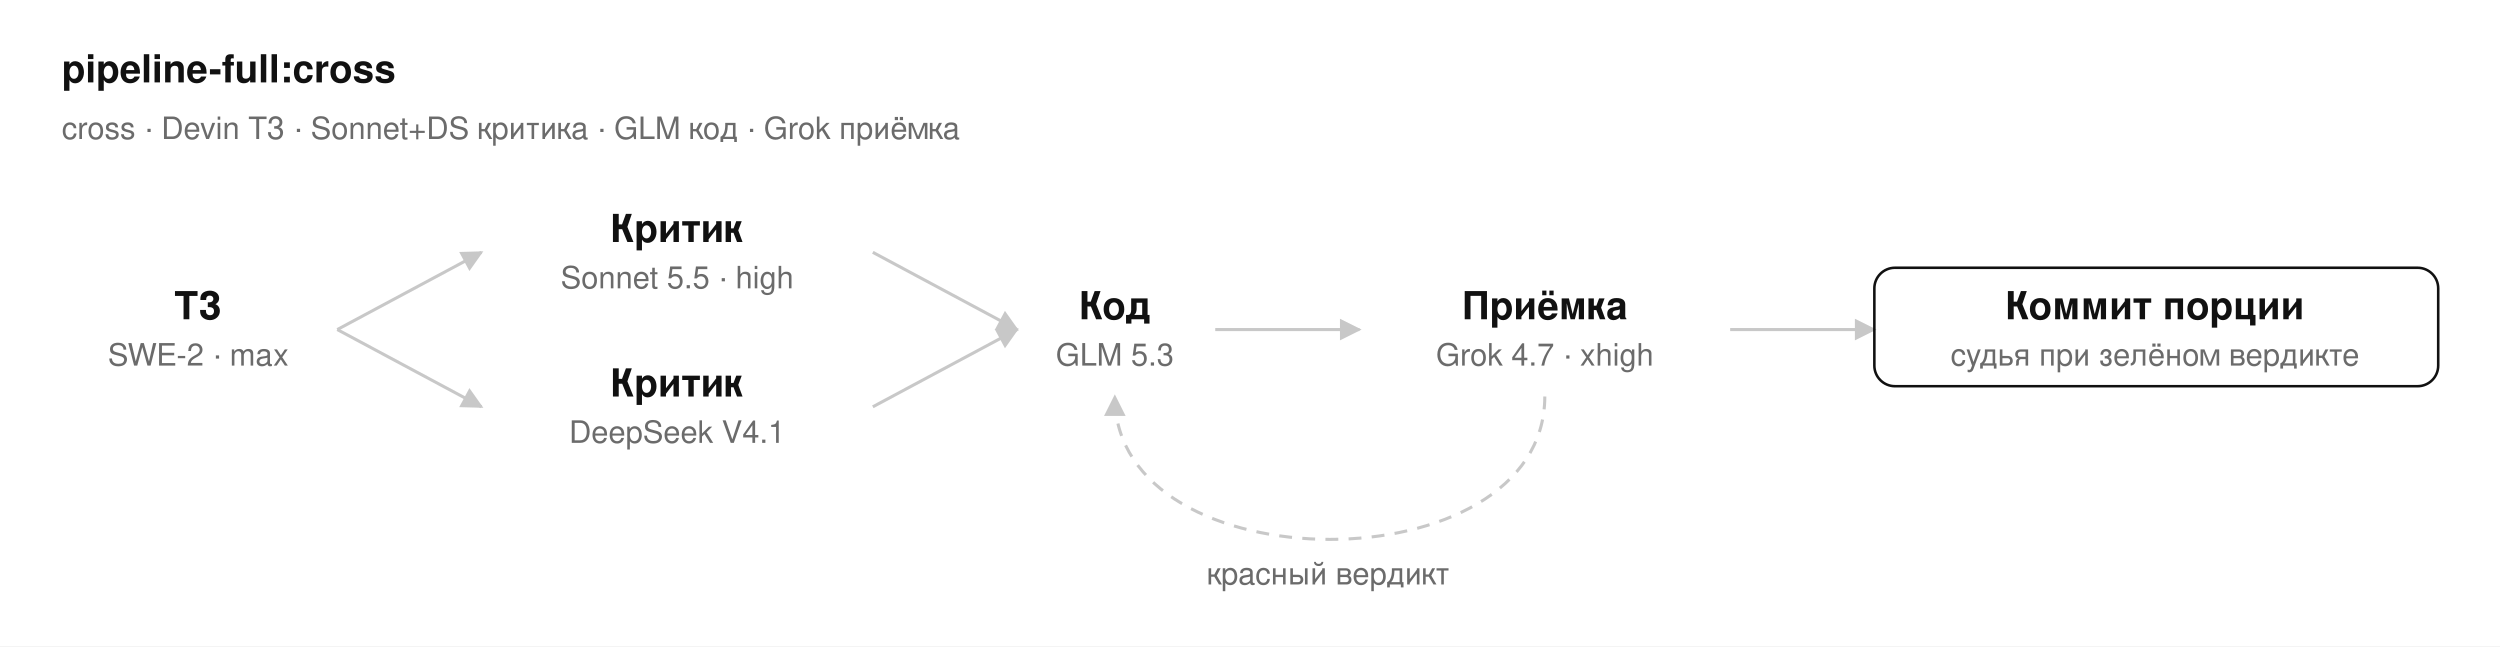
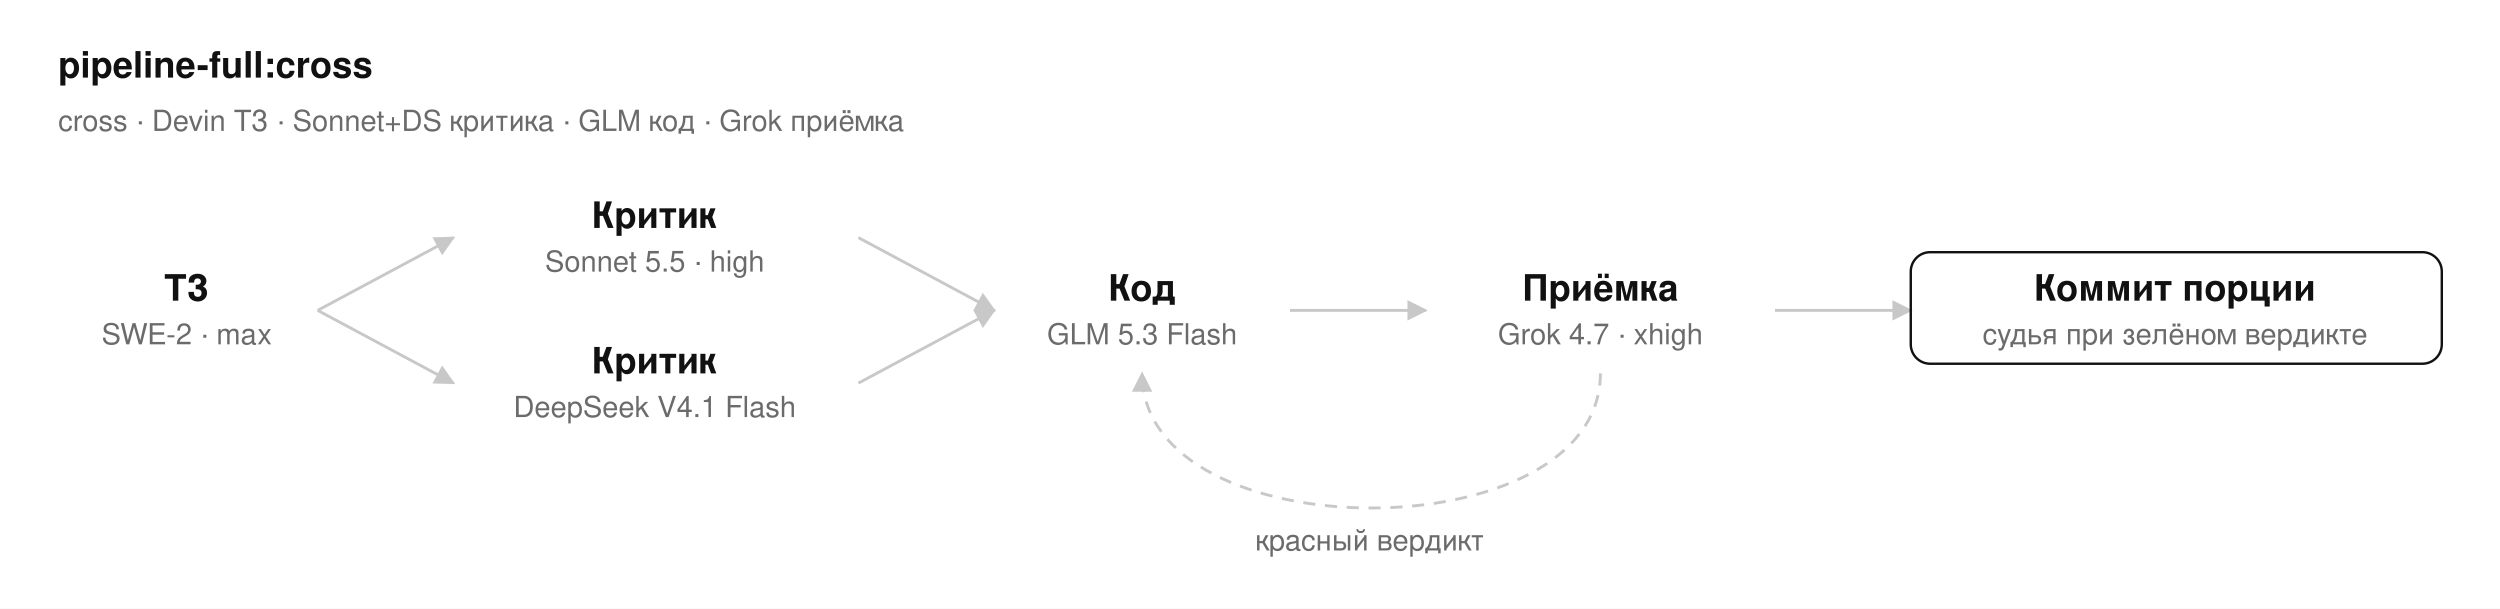
- <svg xmlns="http://www.w3.org/2000/svg" width="971" height="251" viewBox="0 0 971 251" font-family="-apple-system, 'Segoe UI', Helvetica, Arial, sans-serif">
+ <svg xmlns="http://www.w3.org/2000/svg" width="1031" height="251" viewBox="0 0 1031 251" font-family="-apple-system, 'Segoe UI', Helvetica, Arial, sans-serif">
  <defs>
    <marker id="arrow" viewBox="0 0 10 10" refX="9" refY="5" markerWidth="7" markerHeight="7" orient="auto-start-reverse">
      <path d="M0 0L10 5L0 10z" fill="#c8c8c8" />
    </marker>
  </defs>
  <rect width="100%" height="100%" fill="#fff" />
  <text x="24" y="32" text-anchor="start" font-size="15" font-weight="700" fill="#111">pipeline-full:cross</text>
  <text x="24" y="54" text-anchor="start" font-size="12" fill="#6b6b6b">cross · Devin ТЗ · Sonnet+DS критика · GLM код · Grok приёмка</text>
  <line x1="131" y1="128" x2="187" y2="98" stroke="#c8c8c8" stroke-width="1.2" marker-end="url(#arrow)" />
  <line x1="131" y1="128" x2="187" y2="158" stroke="#c8c8c8" stroke-width="1.2" marker-end="url(#arrow)" />
-   <line x1="339" y1="98" x2="395" y2="128" stroke="#c8c8c8" stroke-width="1.2" marker-end="url(#arrow)" />
-   <line x1="339" y1="158" x2="395" y2="128" stroke="#c8c8c8" stroke-width="1.2" marker-end="url(#arrow)" />
-   <line x1="472" y1="128" x2="528" y2="128" stroke="#c8c8c8" stroke-width="1.2" marker-end="url(#arrow)" />
-   <line x1="672" y1="128" x2="728" y2="128" stroke="#c8c8c8" stroke-width="1.2" marker-end="url(#arrow)" />
+   <line x1="354" y1="98" x2="410" y2="128" stroke="#c8c8c8" stroke-width="1.2" marker-end="url(#arrow)" />
+   <line x1="354" y1="158" x2="410" y2="128" stroke="#c8c8c8" stroke-width="1.2" marker-end="url(#arrow)" />
+   <line x1="532" y1="128" x2="588" y2="128" stroke="#c8c8c8" stroke-width="1.2" marker-end="url(#arrow)" />
+   <line x1="732" y1="128" x2="788" y2="128" stroke="#c8c8c8" stroke-width="1.2" marker-end="url(#arrow)" />
  <text x="77" y="124" text-anchor="middle" font-size="15" font-weight="700" fill="#111">ТЗ</text>
  <text x="77" y="142" text-anchor="middle" font-size="12" fill="#6b6b6b">SWE-2 · max</text>
-   <text x="263" y="94" text-anchor="middle" font-size="15" font-weight="700" fill="#111">Критик</text>
-   <text x="263" y="112" text-anchor="middle" font-size="12" fill="#6b6b6b">Sonnet 5.5 · high</text>
-   <text x="263" y="154" text-anchor="middle" font-size="15" font-weight="700" fill="#111">Критик</text>
-   <text x="263" y="172" text-anchor="middle" font-size="12" fill="#6b6b6b">DeepSeek V4.1</text>
-   <text x="433" y="124" text-anchor="middle" font-size="15" font-weight="700" fill="#111">Код</text>
-   <text x="433" y="142" text-anchor="middle" font-size="12" fill="#6b6b6b">GLM 5.3</text>
-   <text x="600" y="124" text-anchor="middle" font-size="15" font-weight="700" fill="#111">Приёмка</text>
-   <text x="600" y="142" text-anchor="middle" font-size="12" fill="#6b6b6b">Grok 4.7 · xhigh</text>
-   <rect x="728" y="104" width="219" height="46" rx="8" fill="none" stroke="#111" stroke-width="1" />
-   <text x="837" y="124" text-anchor="middle" font-size="15" font-weight="700" fill="#111">Коммит порции</text>
-   <text x="837" y="142" text-anchor="middle" font-size="12" fill="#6b6b6b">судья при зелёном вердикте</text>
-   <path d="M600 154 C600 228 433 228 433 154" fill="none" stroke="#c8c8c8" stroke-width="1.2" stroke-dasharray="5 4" marker-end="url(#arrow)" />
-   <text x="516" y="227" text-anchor="middle" font-size="12" fill="#6b6b6b">красный вердикт</text>
+   <text x="270" y="94" text-anchor="middle" font-size="15" font-weight="700" fill="#111">Критик</text>
+   <text x="270" y="112" text-anchor="middle" font-size="12" fill="#6b6b6b">Sonnet 5.5 · high</text>
+   <text x="270" y="154" text-anchor="middle" font-size="15" font-weight="700" fill="#111">Критик</text>
+   <text x="270" y="172" text-anchor="middle" font-size="12" fill="#6b6b6b">DeepSeek V4.1 Flash</text>
+   <text x="471" y="124" text-anchor="middle" font-size="15" font-weight="700" fill="#111">Код</text>
+   <text x="471" y="142" text-anchor="middle" font-size="12" fill="#6b6b6b">GLM 5.3 Flash</text>
+   <text x="660" y="124" text-anchor="middle" font-size="15" font-weight="700" fill="#111">Приёмка</text>
+   <text x="660" y="142" text-anchor="middle" font-size="12" fill="#6b6b6b">Grok 4.7 · xhigh</text>
+   <rect x="788" y="104" width="219" height="46" rx="8" fill="none" stroke="#111" stroke-width="1" />
+   <text x="897" y="124" text-anchor="middle" font-size="15" font-weight="700" fill="#111">Коммит порции</text>
+   <text x="897" y="142" text-anchor="middle" font-size="12" fill="#6b6b6b">судья при зелёном вердикте</text>
+   <path d="M660 154 C660 228 471 228 471 154" fill="none" stroke="#c8c8c8" stroke-width="1.2" stroke-dasharray="5 4" marker-end="url(#arrow)" />
+   <text x="565" y="227" text-anchor="middle" font-size="12" fill="#6b6b6b">красный вердикт</text>
</svg>
